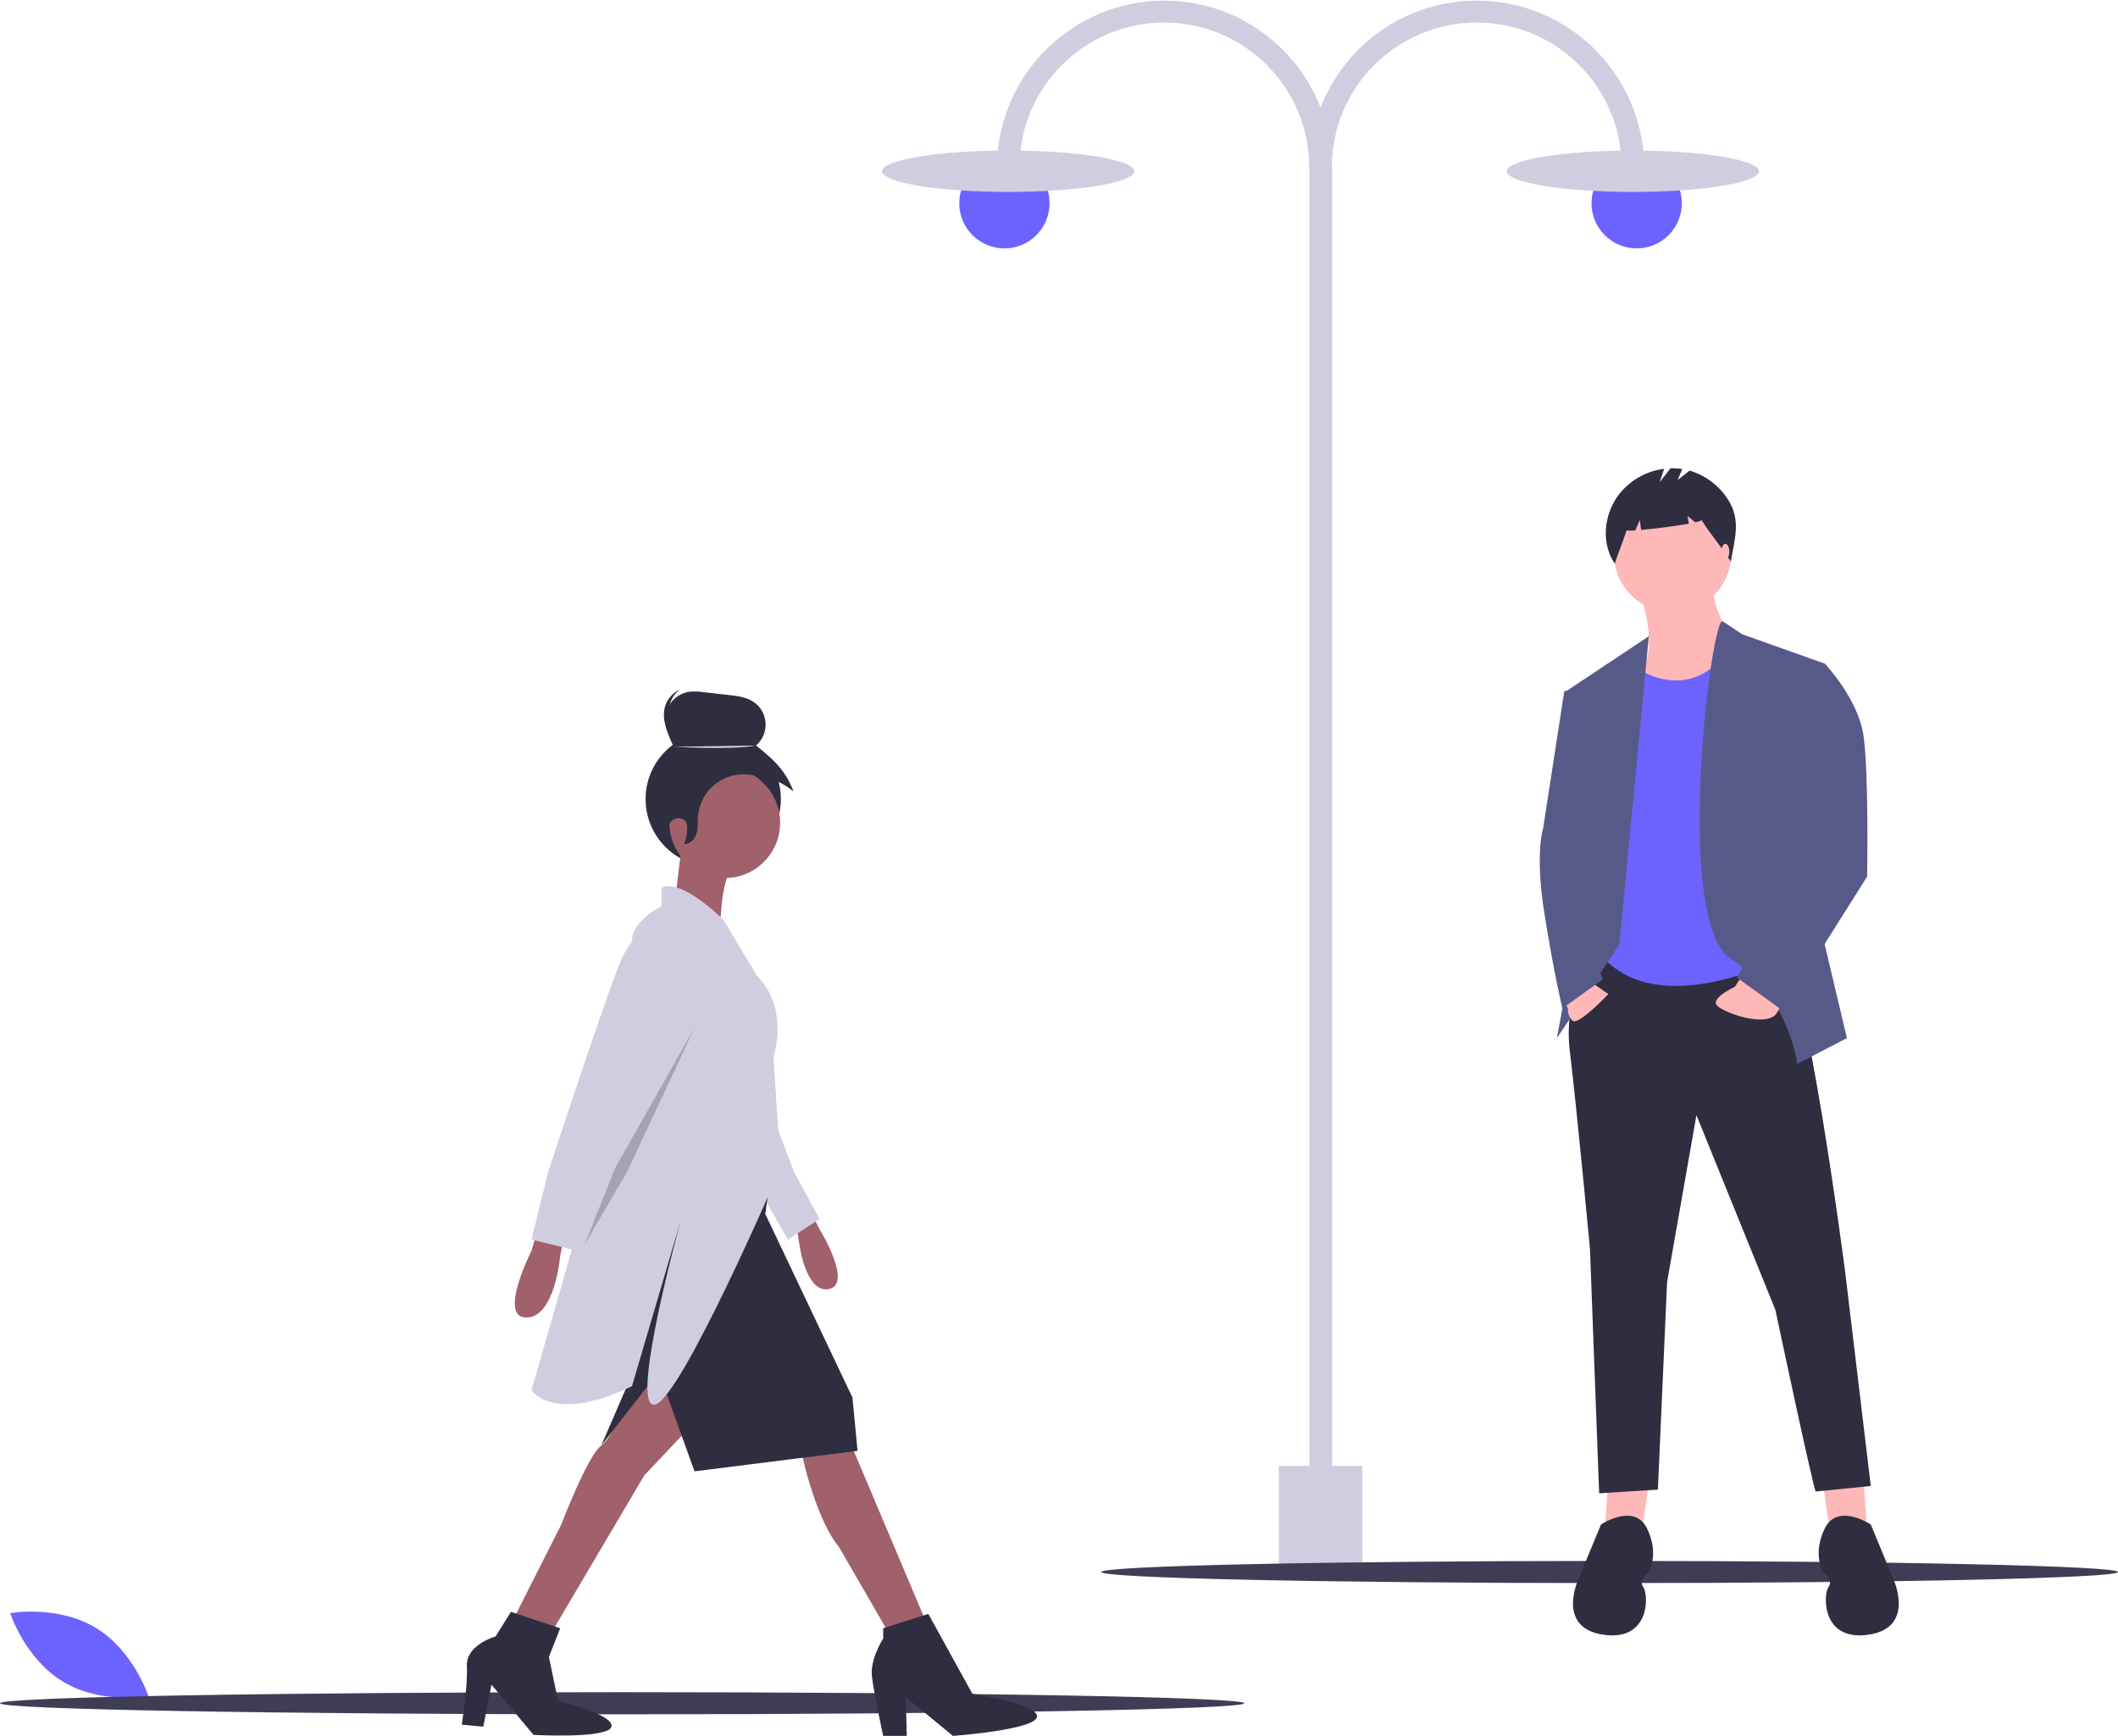
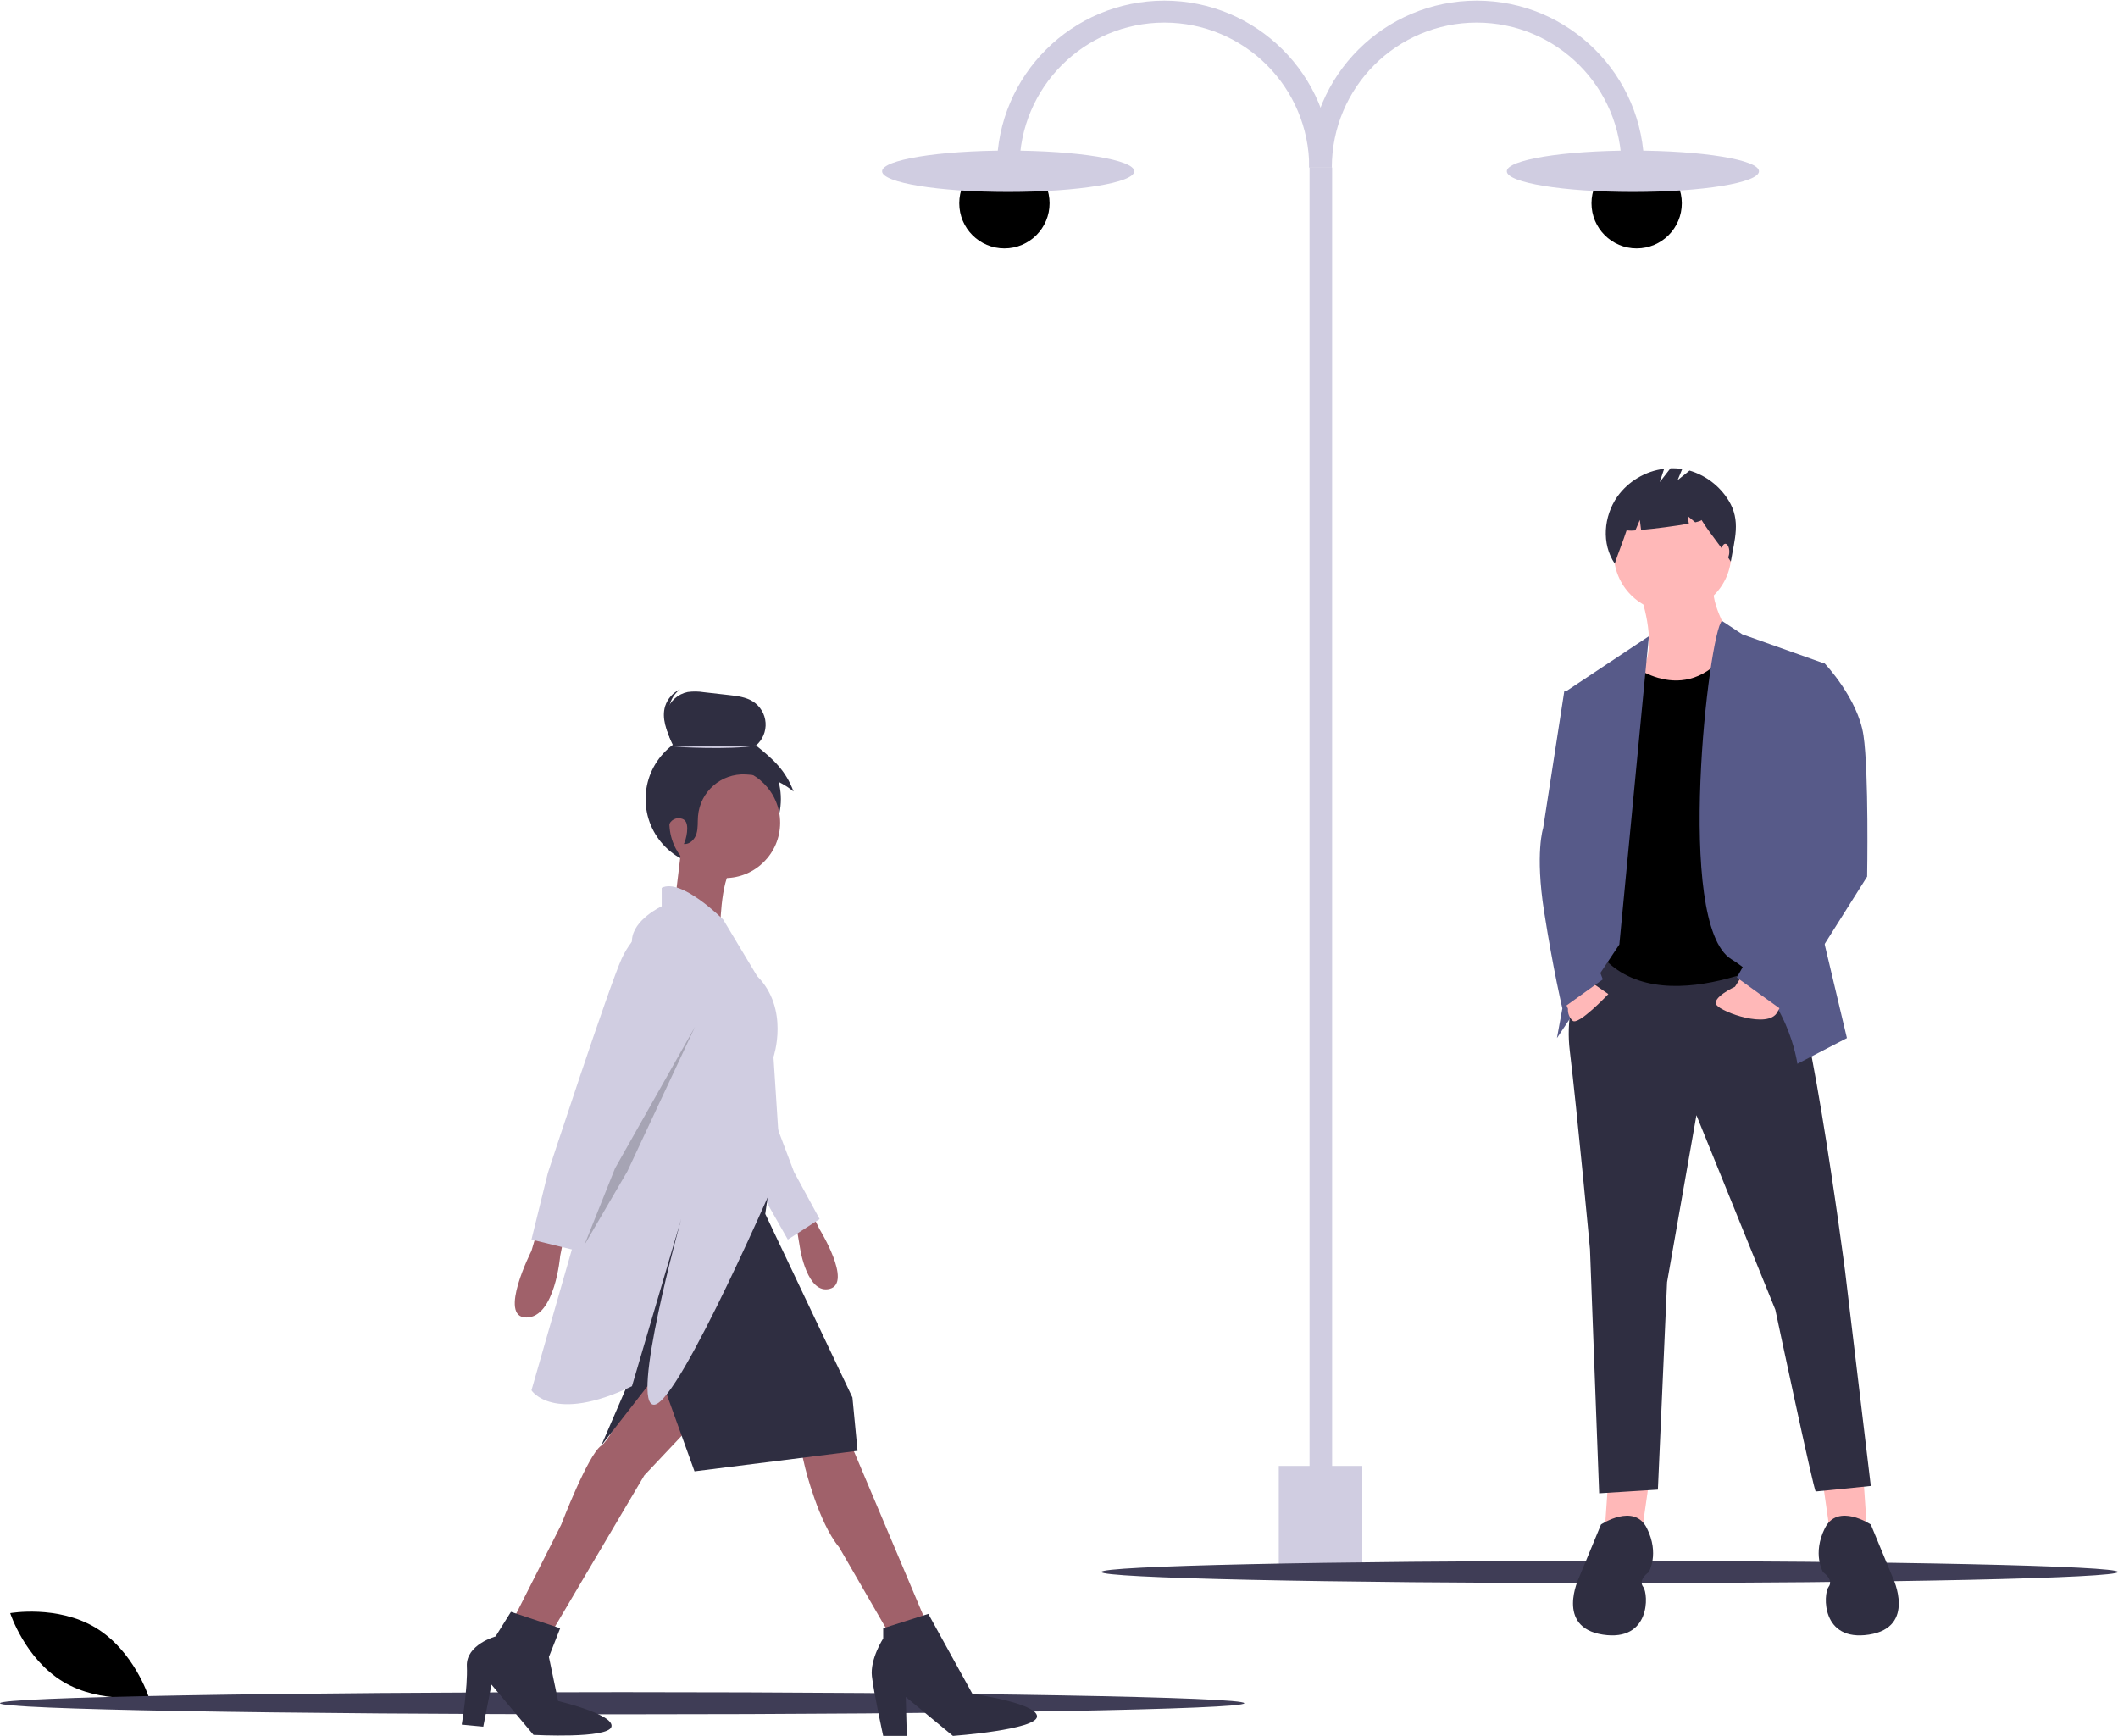
- <svg xmlns="http://www.w3.org/2000/svg" id="ab692eb3-a907-4a95-a778-4f6ef6e24e78" data-name="Layer 1" width="888.848" height="728.464" viewBox="0 0 888.848 728.464">
-   <path d="M195.694,768.828c16.025,9.641,22.196,28.79,22.196,28.79s-19.809,3.519-35.834-6.122-22.196-28.79-22.196-28.79S179.67,759.187,195.694,768.828Z" transform="translate(-155.5759 -85.76809)" fill="#6c63ff" />
+ <svg xmlns="http://www.w3.org/2000/svg" id="ab692eb3-a907-4a95-a778-4f6ef6e24e78" data-name="Layer 1" width="100%" height="100%" viewBox="0 0 888.848 728.464">
+   <path d="M195.694,768.828c16.025,9.641,22.196,28.79,22.196,28.79s-19.809,3.519-35.834-6.122-22.196-28.79-22.196-28.79S179.67,759.187,195.694,768.828Z" transform="translate(-155.5759 -85.76809)" fill="current-colour" />
  <rect x="549.566" y="70.282" width="9.476" height="588.15" fill="#d0cde1" />
-   <circle cx="421.514" cy="85.285" r="18.952" fill="#6c63ff" />
+   <circle cx="421.514" cy="85.285" r="18.952" fill="current-colour" />
  <ellipse cx="423.093" cy="71.861" rx="52.909" ry="8.686" fill="#d0cde1" />
  <path d="M714.494,156.05h-9.476a60.805,60.805,0,0,0-121.611,0h-9.476a70.282,70.282,0,0,1,140.563,0Z" transform="translate(-155.5759 -85.76809)" fill="#d0cde1" />
-   <circle cx="686.846" cy="85.285" r="18.952" fill="#6c63ff" />
+   <circle cx="686.846" cy="85.285" r="18.952" fill="current-colour" />
  <ellipse cx="685.267" cy="71.861" rx="52.909" ry="8.686" fill="#d0cde1" />
  <path d="M705.018,156.05h9.476a60.805,60.805,0,1,1,121.611,0h9.476a70.282,70.282,0,0,0-140.563,0Z" transform="translate(-155.5759 -85.76809)" fill="#d0cde1" />
  <rect x="536.656" y="615.161" width="35.047" height="44.222" fill="#d0cde1" />
  <ellipse cx="261.092" cy="714.758" rx="261.092" ry="4.647" fill="#3f3d56" />
  <ellipse cx="675.516" cy="659.679" rx="213.332" ry="4.647" fill="#3f3d56" />
  <circle cx="299.315" cy="335.327" r="28.385" fill="#2f2e41" />
  <path d="M495.238,593.036l4.303,8.607s13.771,22.378,4.303,24.96-12.48-16.783-12.48-16.783L489.643,599.491Z" transform="translate(-155.5759 -85.76809)" fill="#a0616a" />
  <polygon points="322.448 463.373 333.207 491.775 343.965 511.571 330.625 520.178 319.866 501.243 306.956 471.549 322.448 463.373" fill="#d0cde1" />
  <path d="M447.47,682.117l-21.517,22.808-37.87,64.121-16.353-5.164L391.095,725.581s11.189-29.263,16.783-33.136,15.062-29.263,15.062-29.263l10.328-8.177Z" transform="translate(-155.5759 -85.76809)" fill="#a0616a" />
  <path d="M491.795,694.597l1.721,7.316s5.594,22.808,14.201,33.136l20.656,35.718,15.492-5.164-30.554-72.298Z" transform="translate(-155.5759 -85.76809)" fill="#a0616a" />
  <circle cx="304.159" cy="345.244" r="23.238" fill="#a0616a" />
  <path d="M441.445,442.416l-3.012,24.96L457.798,476.843s0-21.517,5.164-27.112Z" transform="translate(-155.5759 -85.76809)" fill="#a0616a" />
  <path d="M380.767,603.364l-2.152,7.316s-14.201,27.972-2.152,27.972,14.201-25.821,14.201-25.821l1.291-6.455Z" transform="translate(-155.5759 -85.76809)" fill="#a0616a" />
  <path d="M479.745,574.101l-3.012,21.087,36.579,77.031,2.152,22.378-68.424,8.607-15.062-41.743L407.878,692.445l13.771-31.845s4.303-21.517,3.012-27.112.861-33.567,4.734-40.452S479.745,574.101,479.745,574.101Z" transform="translate(-155.5759 -85.76809)" fill="#2f2e41" />
  <path d="M390.665,769.046l-20.656-6.885L363.553,772.489s-12.48,3.443-12.05,12.48-2.152,24.53-2.152,24.53l9.037.861,3.443-17.644,17.644,21.087s31.415,1.721,32.706-3.443-22.378-10.759-22.378-10.759l-3.873-18.505Z" transform="translate(-155.5759 -85.76809)" fill="#2f2e41" />
  <path d="M545.158,763.021l-18.935,6.025v4.303s-5.594,8.607-4.734,15.923,4.734,24.96,4.734,24.96h9.898l-.43-16.353,19.796,16.353s35.288-2.582,35.288-8.177-27.112-9.468-27.112-9.468Z" transform="translate(-155.5759 -85.76809)" fill="#2f2e41" />
  <path d="M459.089,471.679s-17.644-17.644-25.821-13.341v7.746s-12.05,5.594-12.48,14.201-12.91,86.929-12.91,86.929L378.615,669.206s9.037,14.201,42.174-1.721L441.445,597.339s-21.947,79.183-11.189,77.892,52.932-99.409,52.932-99.409l-3.012-46.477s6.885-20.226-6.885-33.997Z" transform="translate(-155.5759 -85.76809)" fill="#d0cde1" />
  <path d="M428.965,474.261s-7.316,2.582-12.48,13.771-30.985,89.942-30.985,89.942L378.615,605.946l19.365,4.734L407.448,581.847,442.736,516.435S448.33,482.008,428.965,474.261Z" transform="translate(-155.5759 -85.76809)" fill="#d0cde1" />
  <path d="M430.666,412.473c.435-5.312,2.978-10.757,7.682-13.264-2.362-4.744-4.473-10.158-2.916-15.223a11.618,11.618,0,0,1,8.752-7.832,22.802,22.802,0,0,1,6.8.088l10.604,1.203c3.44.39,7.013.826,9.939,2.676a11.513,11.513,0,0,1,1.33,18.478c7.419,5.934,12.377,10.439,15.753,19.32-6.186-4.98-12.107-6.744-20.037-7.173a19.099,19.099,0,0,0-20.066,17.499c-.205,2.478.069,5.03-.652,7.409s-2.894,4.609-5.356,4.261c.341.048,2.444-6.264.964-9.178l-.023-.047a2.773,2.773,0,0,0-1.507-1.293,4.34,4.34,0,0,0-5.769,3.018c-.823,3.162-2.14,7.196-3.291,6.125-1.507-1.402-.873-13.767-1.279-15.684A35.99,35.99,0,0,1,430.666,412.473Z" transform="translate(-155.5759 -85.76809)" fill="#2f2e41" />
  <path d="M438.464,399.124s23.323,1.521,34.478-.507" transform="translate(-155.5759 -85.76809)" fill="#d0cde1" />
  <path d="M439.787,396.003c-2.362-4.744-4.473-10.158-2.916-15.223a11.5,11.5,0,0,1,4.068-5.719,11.645,11.645,0,0,0-6.22,7.01c-1.557,5.065.554,10.48,2.916,15.223C439.508,397.015,435.083,398.511,439.787,396.003Z" transform="translate(-155.5759 -85.76809)" fill="#2f2e41" />
  <polygon points="291.679 430.882 258.112 490.269 245.202 522.545 263.276 491.56 291.679 430.882" opacity="0.2" />
  <polygon points="765.076 622.802 768.157 644.368 783.562 642.827 782.021 620.491 765.076 622.802" fill="#ffb8b8" />
  <polygon points="691.905 622.802 688.824 644.368 673.419 642.827 674.96 620.491 691.905 622.802" fill="#ffb8b8" />
  <path d="M825.144,485.204S811.28,501.379,814.361,526.796s8.473,83.184,8.473,83.184l3.851,102.44,24.647-1.54,3.851-87.036,12.324-70.091,33.12,81.644s16.175,76.252,16.945,76.252,23.107-2.311,23.107-2.311L929.895,619.223S912.95,488.285,902.937,485.974,825.144,485.204,825.144,485.204Z" transform="translate(-155.5759 -85.76809)" fill="#2f2e41" />
  <path d="M940.678,725.515s-13.864-9.243-19.256,1.54-.77,18.485-.77,18.485,4.621,3.081,2.311,6.162-3.081,23.107,16.945,20.026,10.013-23.877,10.013-23.877Z" transform="translate(-155.5759 -85.76809)" fill="#2f2e41" />
  <path d="M827.455,725.515s13.864-9.243,19.256,1.54.77,18.485.77,18.485-4.621,3.081-2.311,6.162,3.081,23.107-16.945,20.026-10.013-23.877-10.013-23.877Z" transform="translate(-155.5759 -85.76809)" fill="#2f2e41" />
  <path d="M844.015,335.395s6.932,19.256,1.54,30.039,8.473,23.107,8.473,23.107,36.201-18.485,31.579-27.728-12.324-21.566-10.783-29.269Z" transform="translate(-155.5759 -85.76809)" fill="#ffb8b8" />
  <circle cx="701.918" cy="232.297" r="24.647" fill="#ffb8b8" />
-   <path d="M839.778,364.278s24.73,20.579,43.174-8.581L902.167,366.589l10.013,117.074s-56.227,32.35-83.184,4.621l3.851-108.602Z" transform="translate(-155.5759 -85.76809)" fill="#6c63ff" />
+   <path d="M839.778,364.278s24.73,20.579,43.174-8.581L902.167,366.589l10.013,117.074s-56.227,32.35-83.184,4.621l3.851-108.602Z" transform="translate(-155.5759 -85.76809)" fill="current-colour" />
  <polygon points="691.969 266.982 657.245 290.064 669.568 347.06 653.393 435.636 679.581 396.355 691.969 266.982" fill="#575a89" />
  <path d="M878.234,346.326l8.529,5.629,34.66,12.324-5.392,95.508,14.634,61.618-20.796,10.783s-3.851-29.269-27.728-43.903S872.786,350.709,878.234,346.326Z" transform="translate(-155.5759 -85.76809)" fill="#575a89" />
  <path d="M820.523,495.987l10.013,6.932s-12.709,13.479-15.019,11.168a6.316,6.316,0,0,1-1.926-5.006l-2.311-5.392Z" transform="translate(-155.5759 -85.76809)" fill="#ffb8b8" />
  <path d="M887.085,494.489l-3.404,5.35s-10.013,4.621-7.702,7.702,21.566,10.013,25.417,3.081l3.851-6.932Z" transform="translate(-155.5759 -85.76809)" fill="#ffb8b8" />
  <path d="M817.442,375.062l-5.392.77-8.858,57.382s-3.466,10.398.385,35.045,7.665,40.697,7.665,40.697L828.225,496.757l-7.702-20.026,10.013-73.172Z" transform="translate(-155.5759 -85.76809)" fill="#575a89" />
  <path d="M909.099,362.738l12.324,1.54s13.864,14.634,16.175,30.039,1.54,59.307,1.54,59.307l-35.43,56.227-19.256-13.864,26.958-47.754-13.094-56.997Z" transform="translate(-155.5759 -85.76809)" fill="#575a89" />
  <path d="M880.997,295.773a28.794,28.794,0,0,0-16.379-12.521l-5.008,4.006,1.947-4.673a26.507,26.507,0,0,0-4.949-.286l-4.506,5.793,1.865-5.595a28.519,28.519,0,0,0-19.674,11.702c-5.735,8.269-6.702,19.768-1.062,28.102,1.548-4.758,3.428-9.223,4.976-13.981a14.084,14.084,0,0,0,3.669.018l1.884-4.395.526,4.209c5.839-.509,14.499-1.625,20.034-2.649l-.538-3.229,3.22,2.684c1.696-.39,2.703-.744,2.62-1.015,4.117,6.637,8.196,10.876,12.312,17.512C883.496,312.093,886.255,304.312,880.997,295.773Z" transform="translate(-155.5759 -85.76809)" fill="#2f2e41" />
  <ellipse cx="724.057" cy="231.522" rx="1.669" ry="3.337" fill="#ffb8b8" />
</svg>
